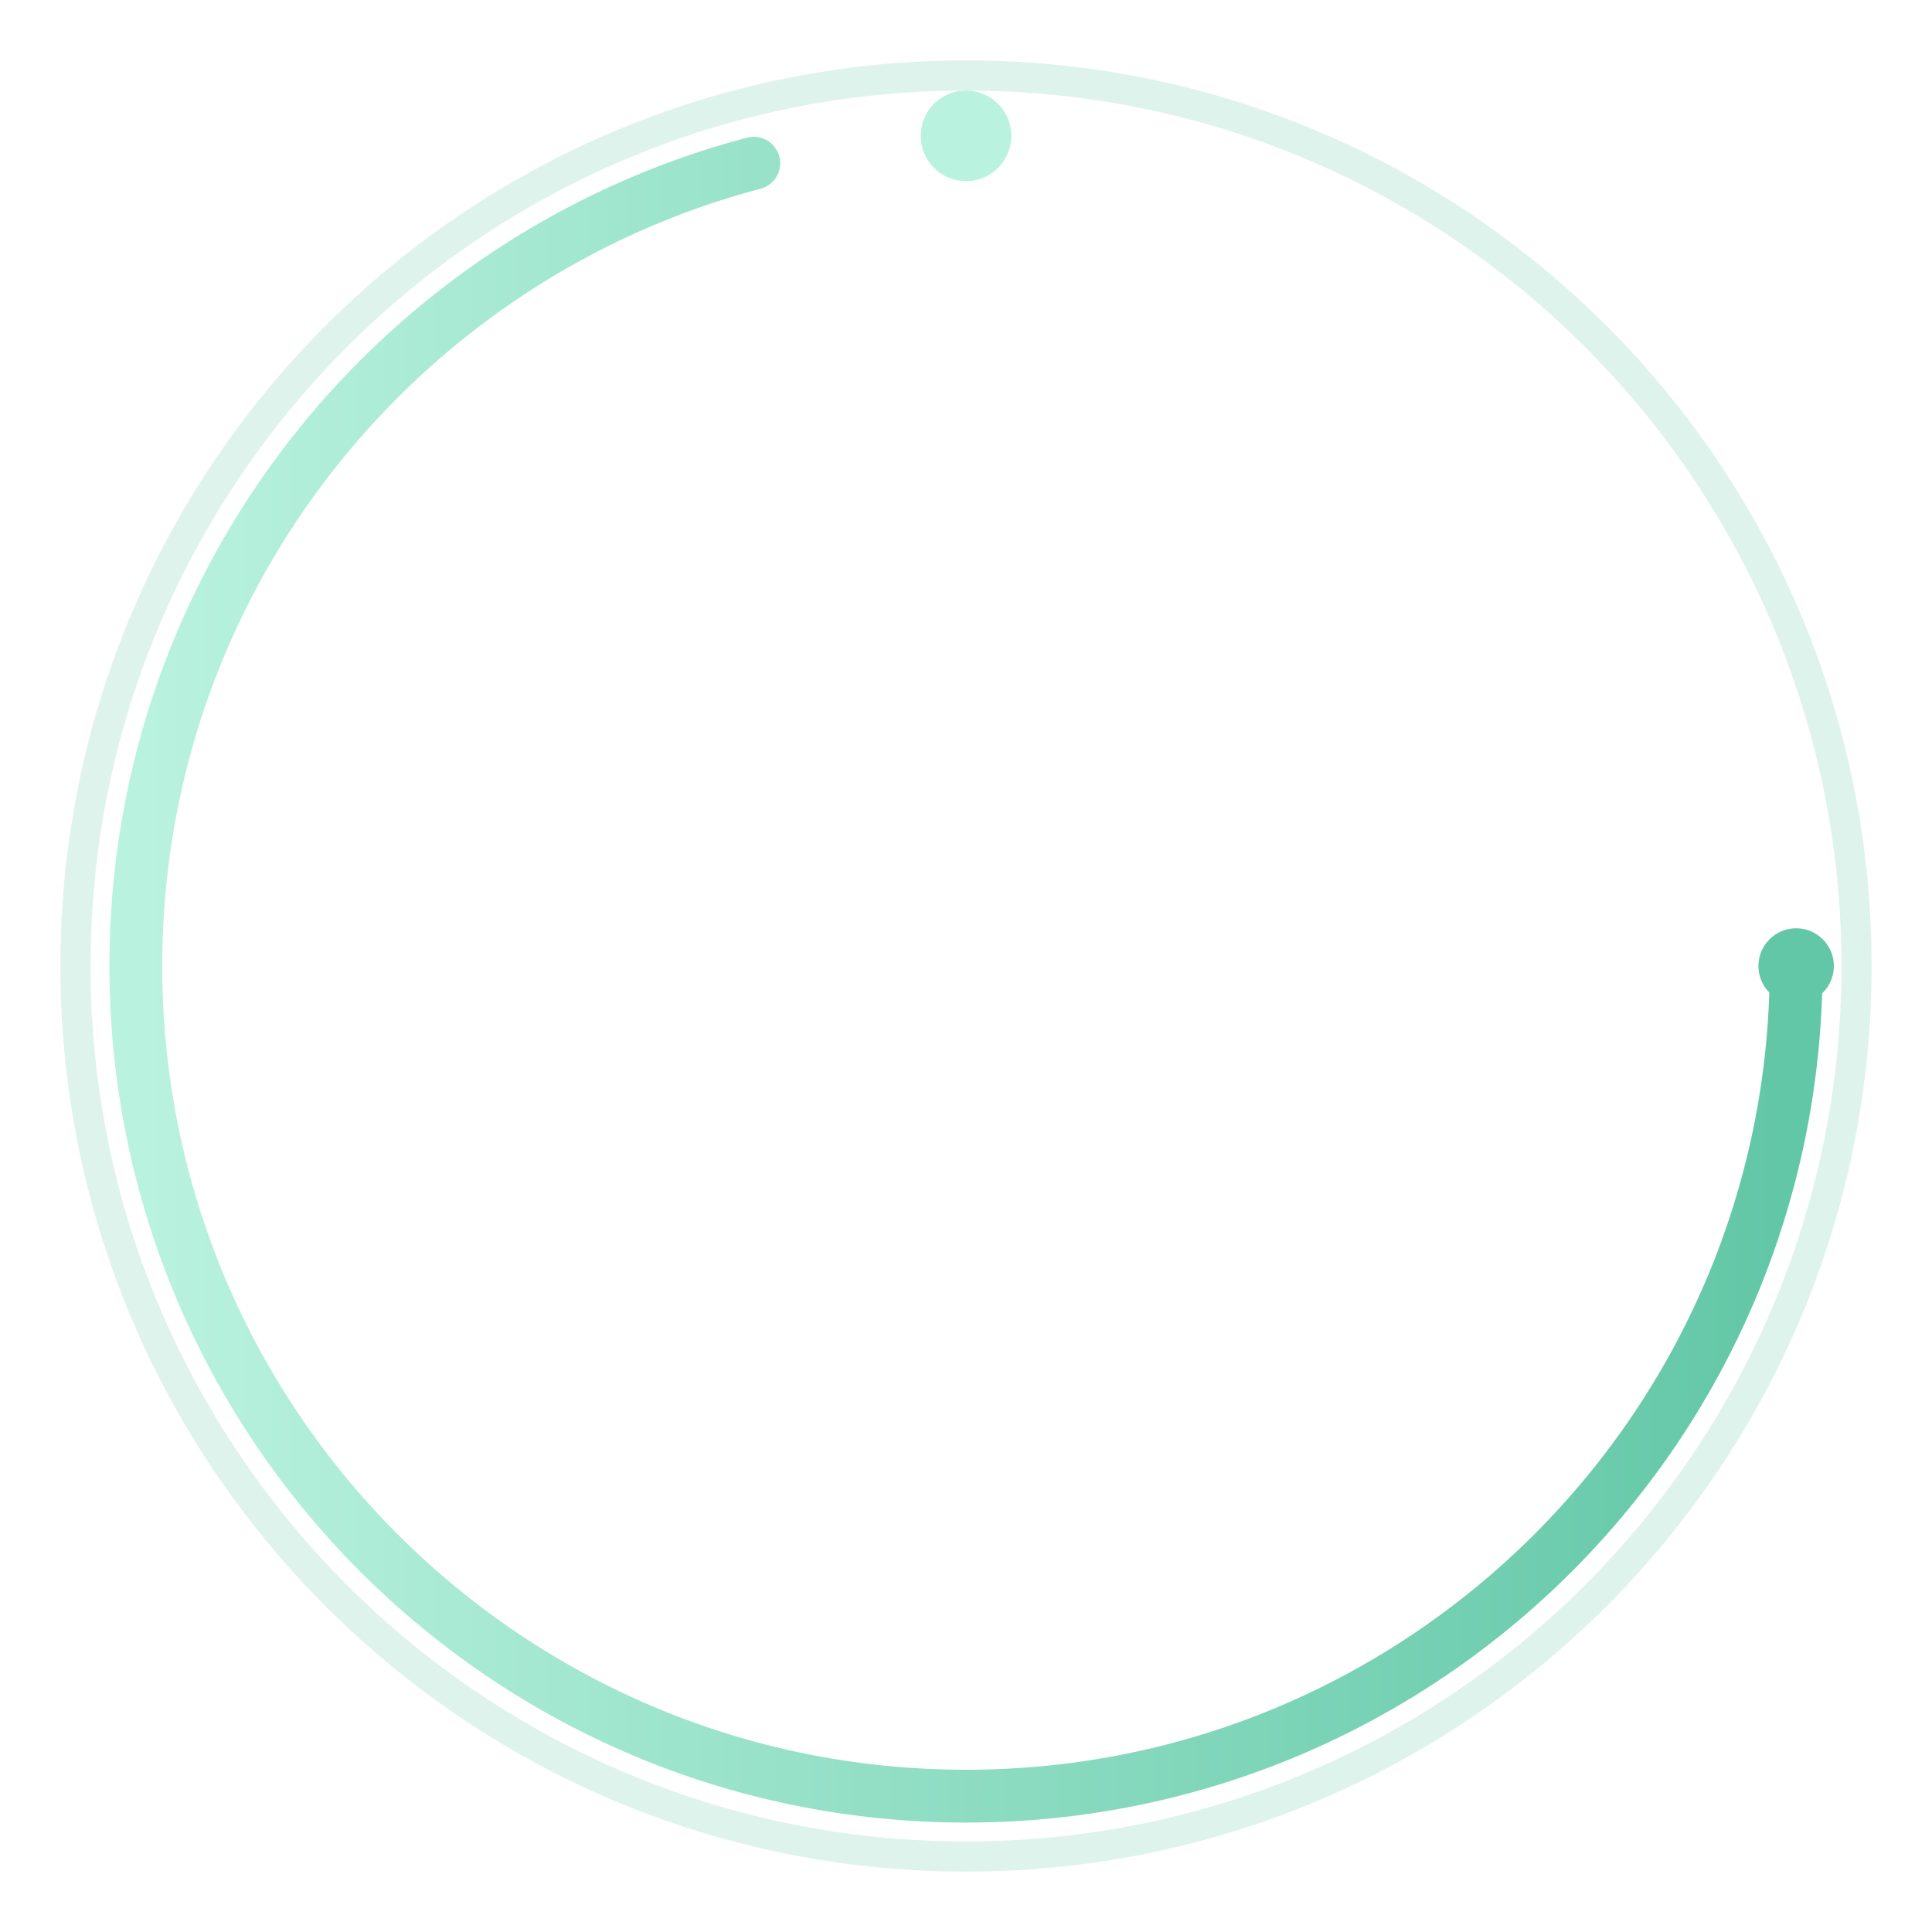
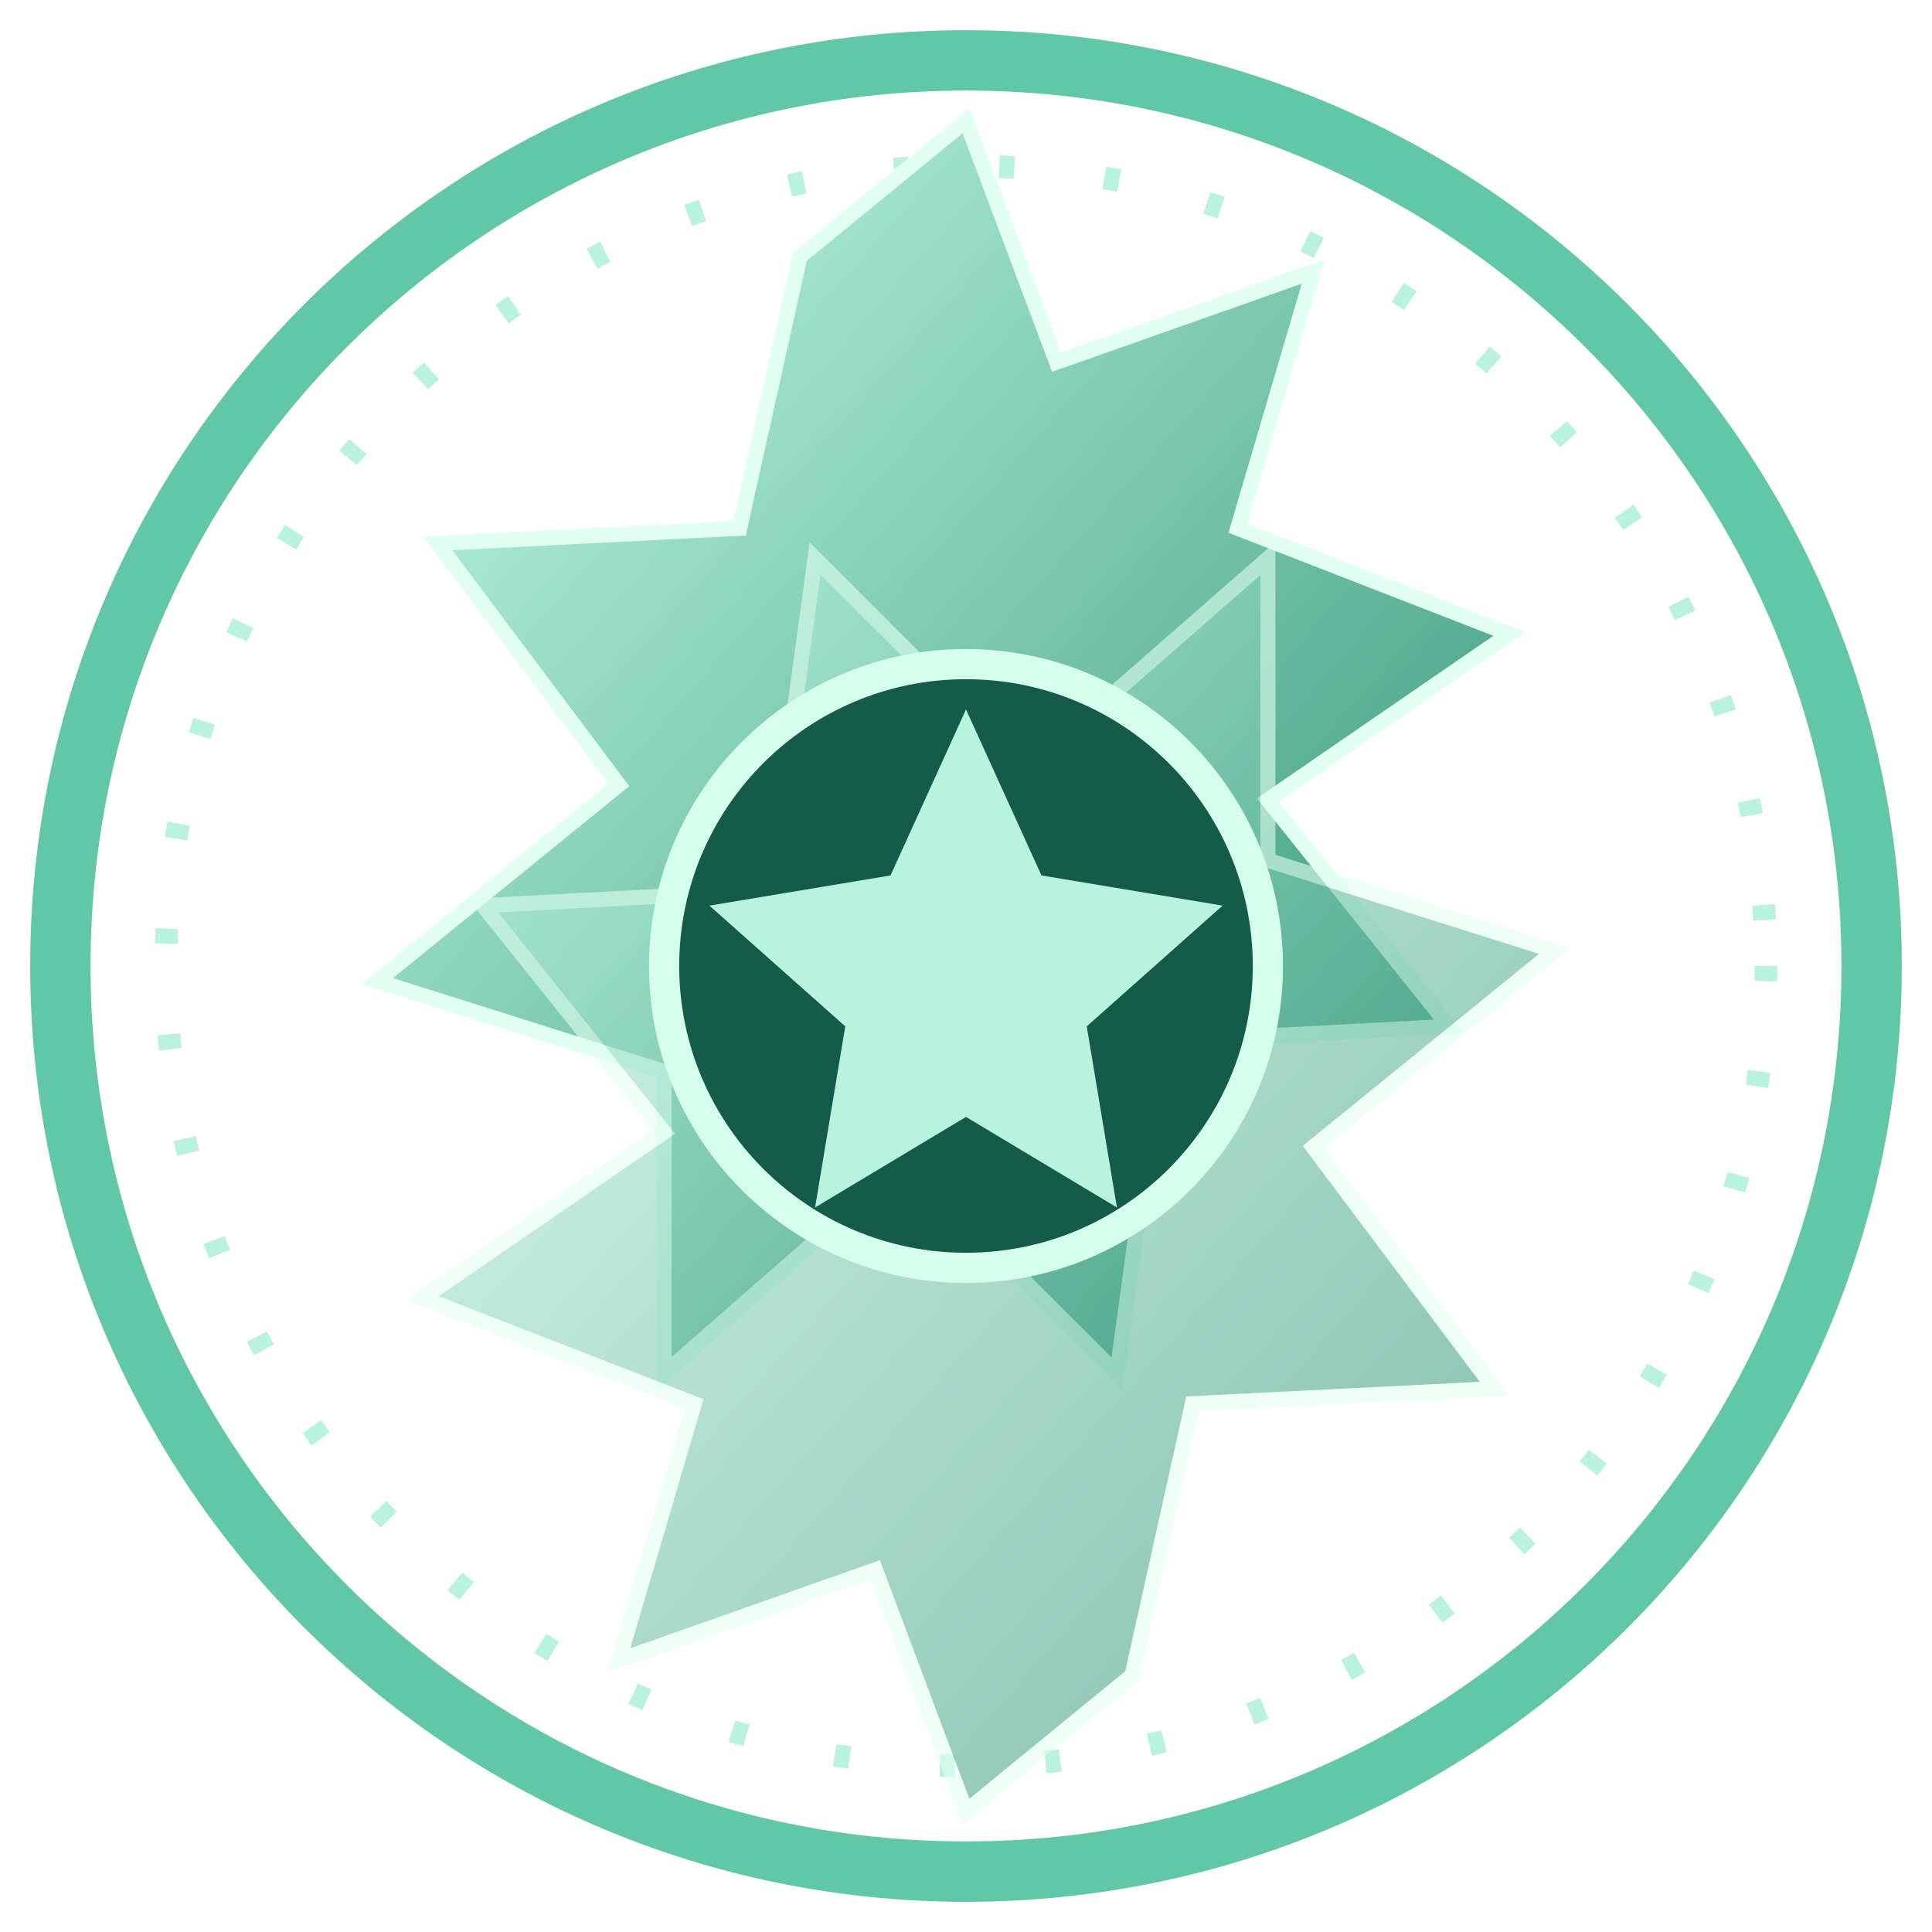
- <svg xmlns="http://www.w3.org/2000/svg" viewBox="0 0 128 128">
+ <svg xmlns="http://www.w3.org/2000/svg" viewBox="0 0 128 128" width="128" height="128" preserveAspectRatio="xMidYMid meet">
  <defs>
-     <linearGradient id="g">
-       <stop stop-color="#b9f2df" />
-       <stop offset="1" stop-color="#62c7a6" />
+     <linearGradient id="m" x2="1" y2="1">
+       <stop stop-color="#c8ffeb" />
+       <stop offset="1" stop-color="#278b6c" />
    </linearGradient>
  </defs>
-   <circle cx="64" cy="64" r="59" fill="none" stroke="#62c7a6" stroke-opacity=".2" stroke-width="2" />
-   <circle cx="64" cy="64" r="55" fill="none" stroke="url(#g)" stroke-width="3.5" stroke-dasharray="245 100" stroke-linecap="round">
-     <animateTransform attributeName="transform" type="rotate" from="0 64 64" to="360 64 64" dur="18s" repeatCount="indefinite" />
-   </circle>
-   <circle cx="64" cy="9" r="3" fill="#b9f2df">
-     <animate attributeName="opacity" values=".25;1;.25" dur="2s" repeatCount="indefinite" />
-   </circle>
-   <circle cx="119" cy="64" r="2.5" fill="#62c7a6">
-     <animate attributeName="r" values="2;4;2" dur="2.5s" repeatCount="indefinite" />
-   </circle>
+   <circle cx="64" cy="64" r="60" fill="none" stroke="#62c7a6" stroke-width="4" />
+   <circle cx="64" cy="64" r="53" fill="none" stroke="#b9f2df" stroke-width="1.5" stroke-dasharray="1 6" />
+   <g fill="url(#m)" stroke="#e1fff2" stroke-width="1">
+     <path d="M64 8 70 24 87 18 82 35 100 42 84 53 96 68 77 69 74 91 60 77 44 91 44 71 25 65 41 52 29 36 49 35 53 17Z" />
+     <path d="M64 120 58 104 41 110 46 93 28 86 44 75 32 60 51 59 54 37 68 51 84 37 84 57 103 63 87 76 99 92 79 93 75 111Z" opacity=".6" />
+   </g>
+   <circle cx="64" cy="64" r="20" fill="#155b49" stroke="#d5ffec" stroke-width="2" />
+   <path d="m64 47 5 11 12 2-9 8 2 12-10-6-10 6 2-12-9-8 12-2z" fill="#b9f2df" />
</svg>
